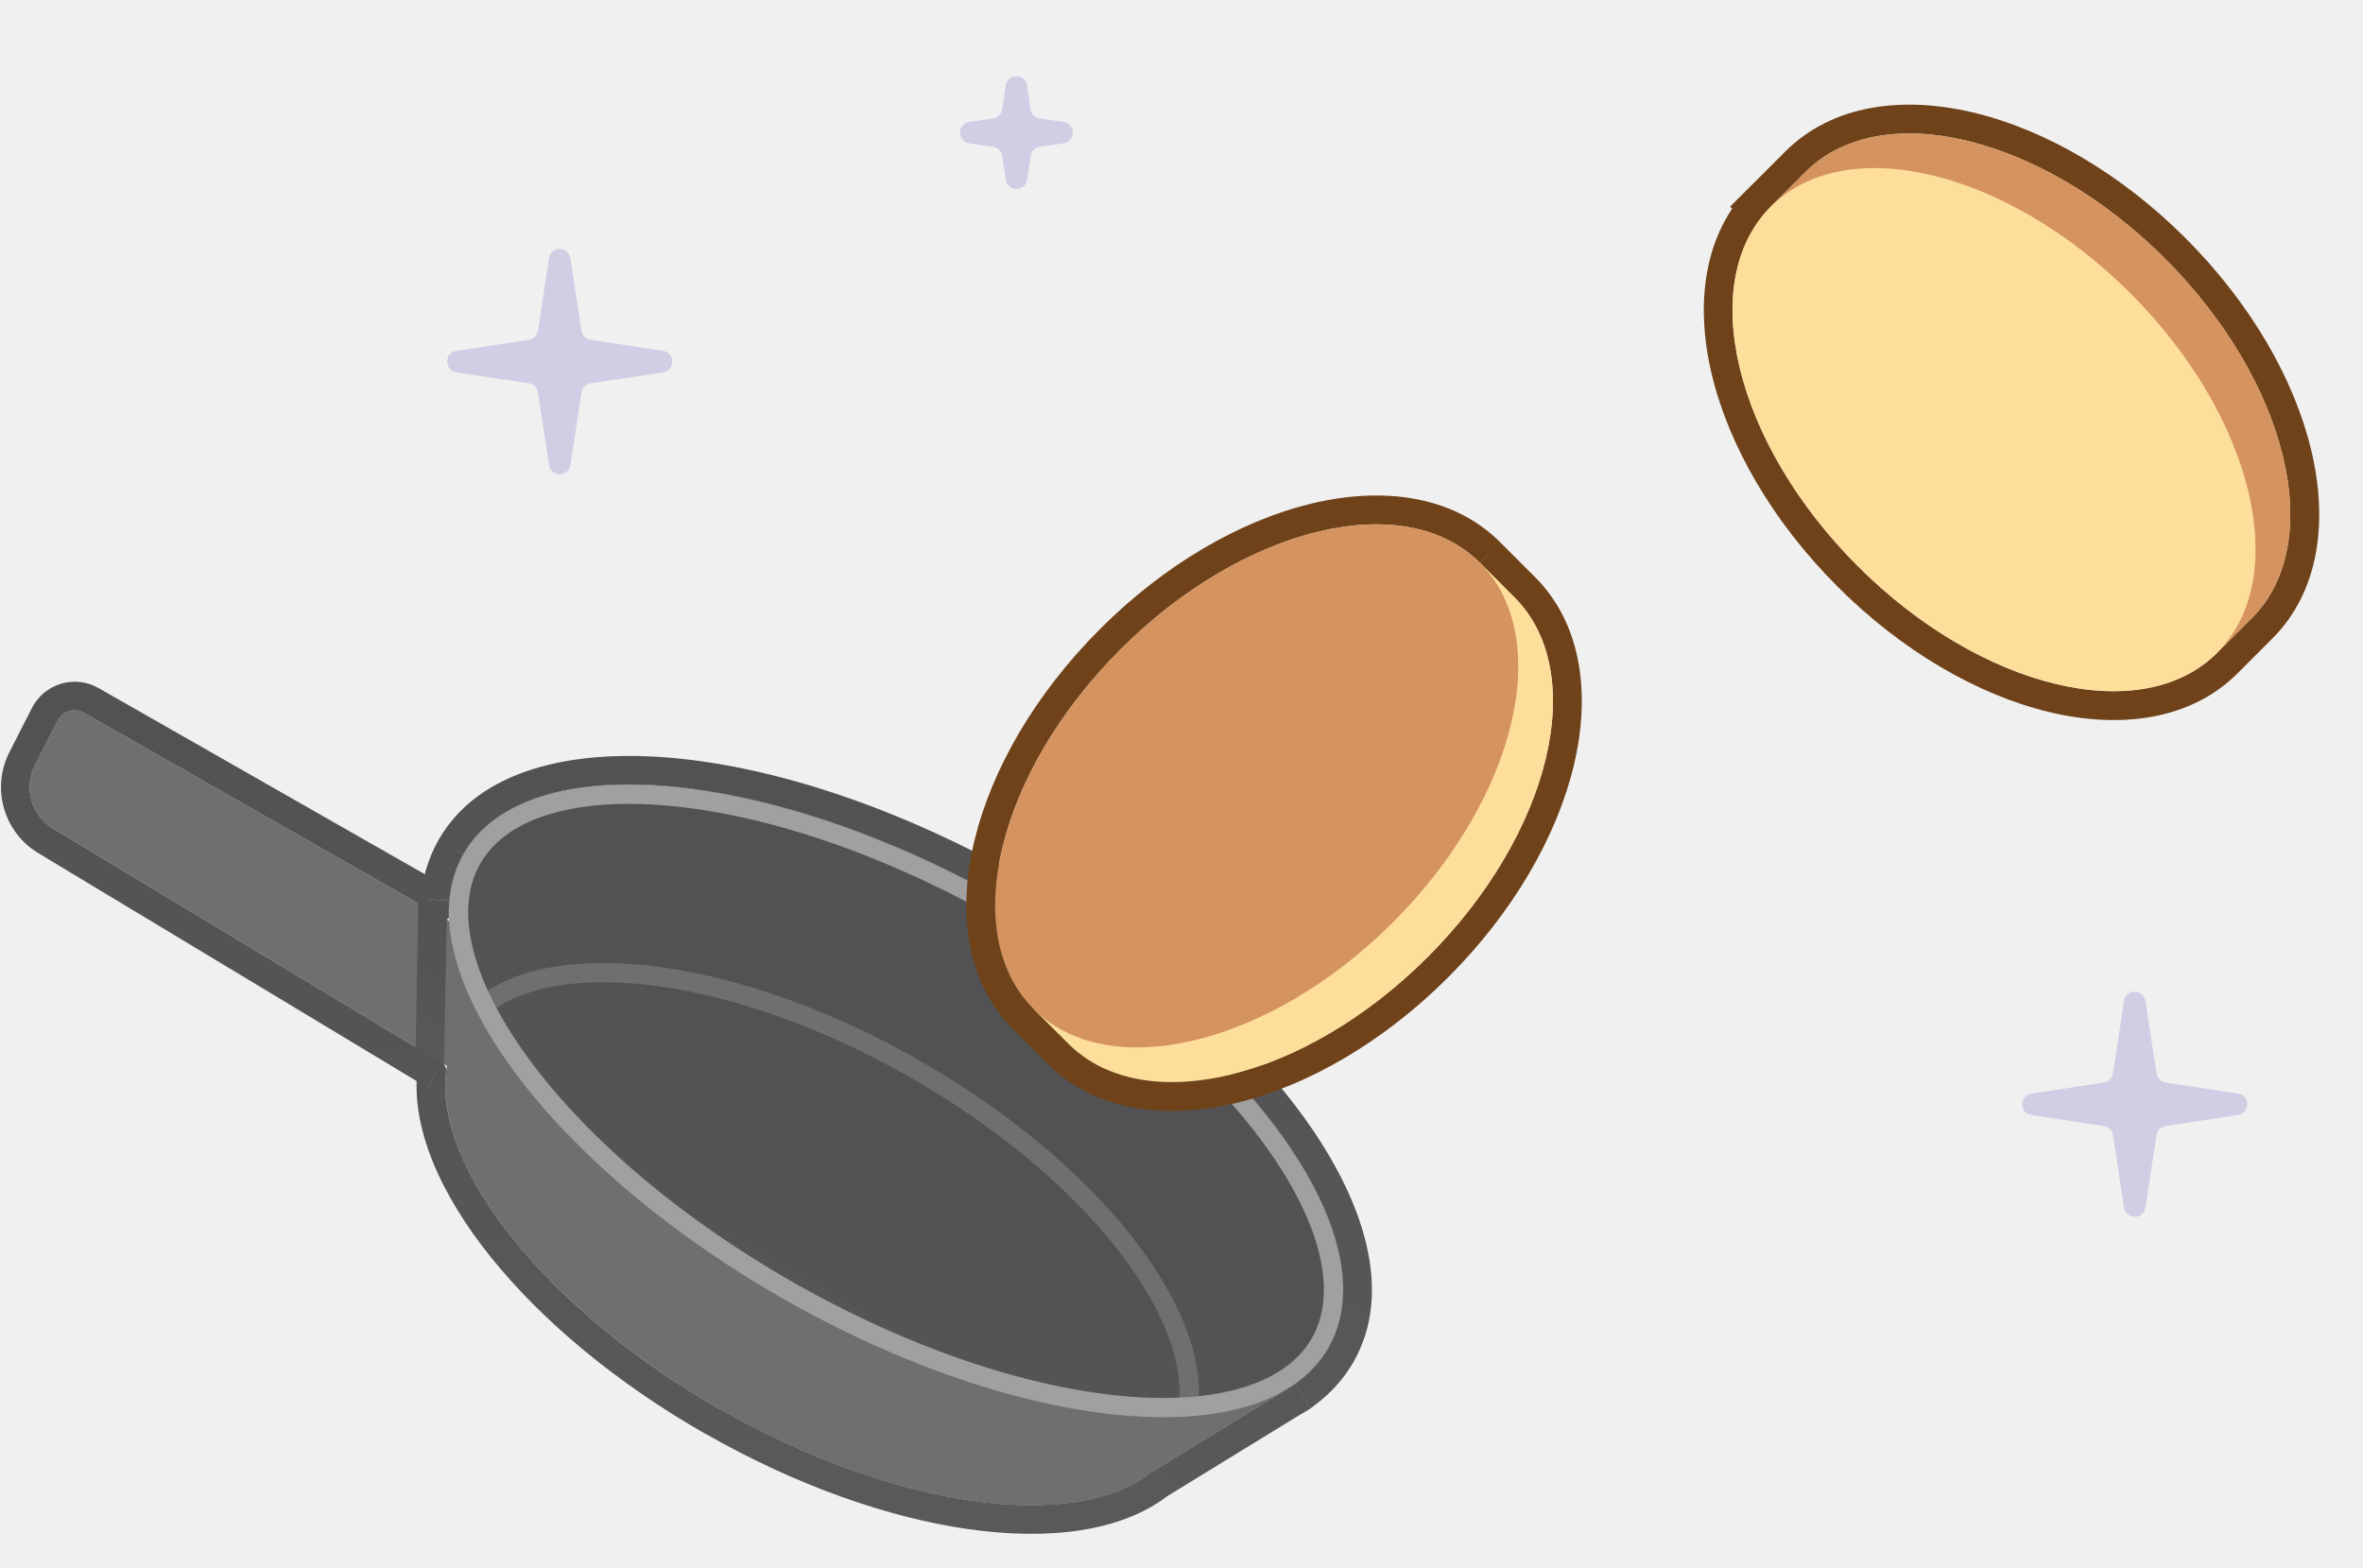
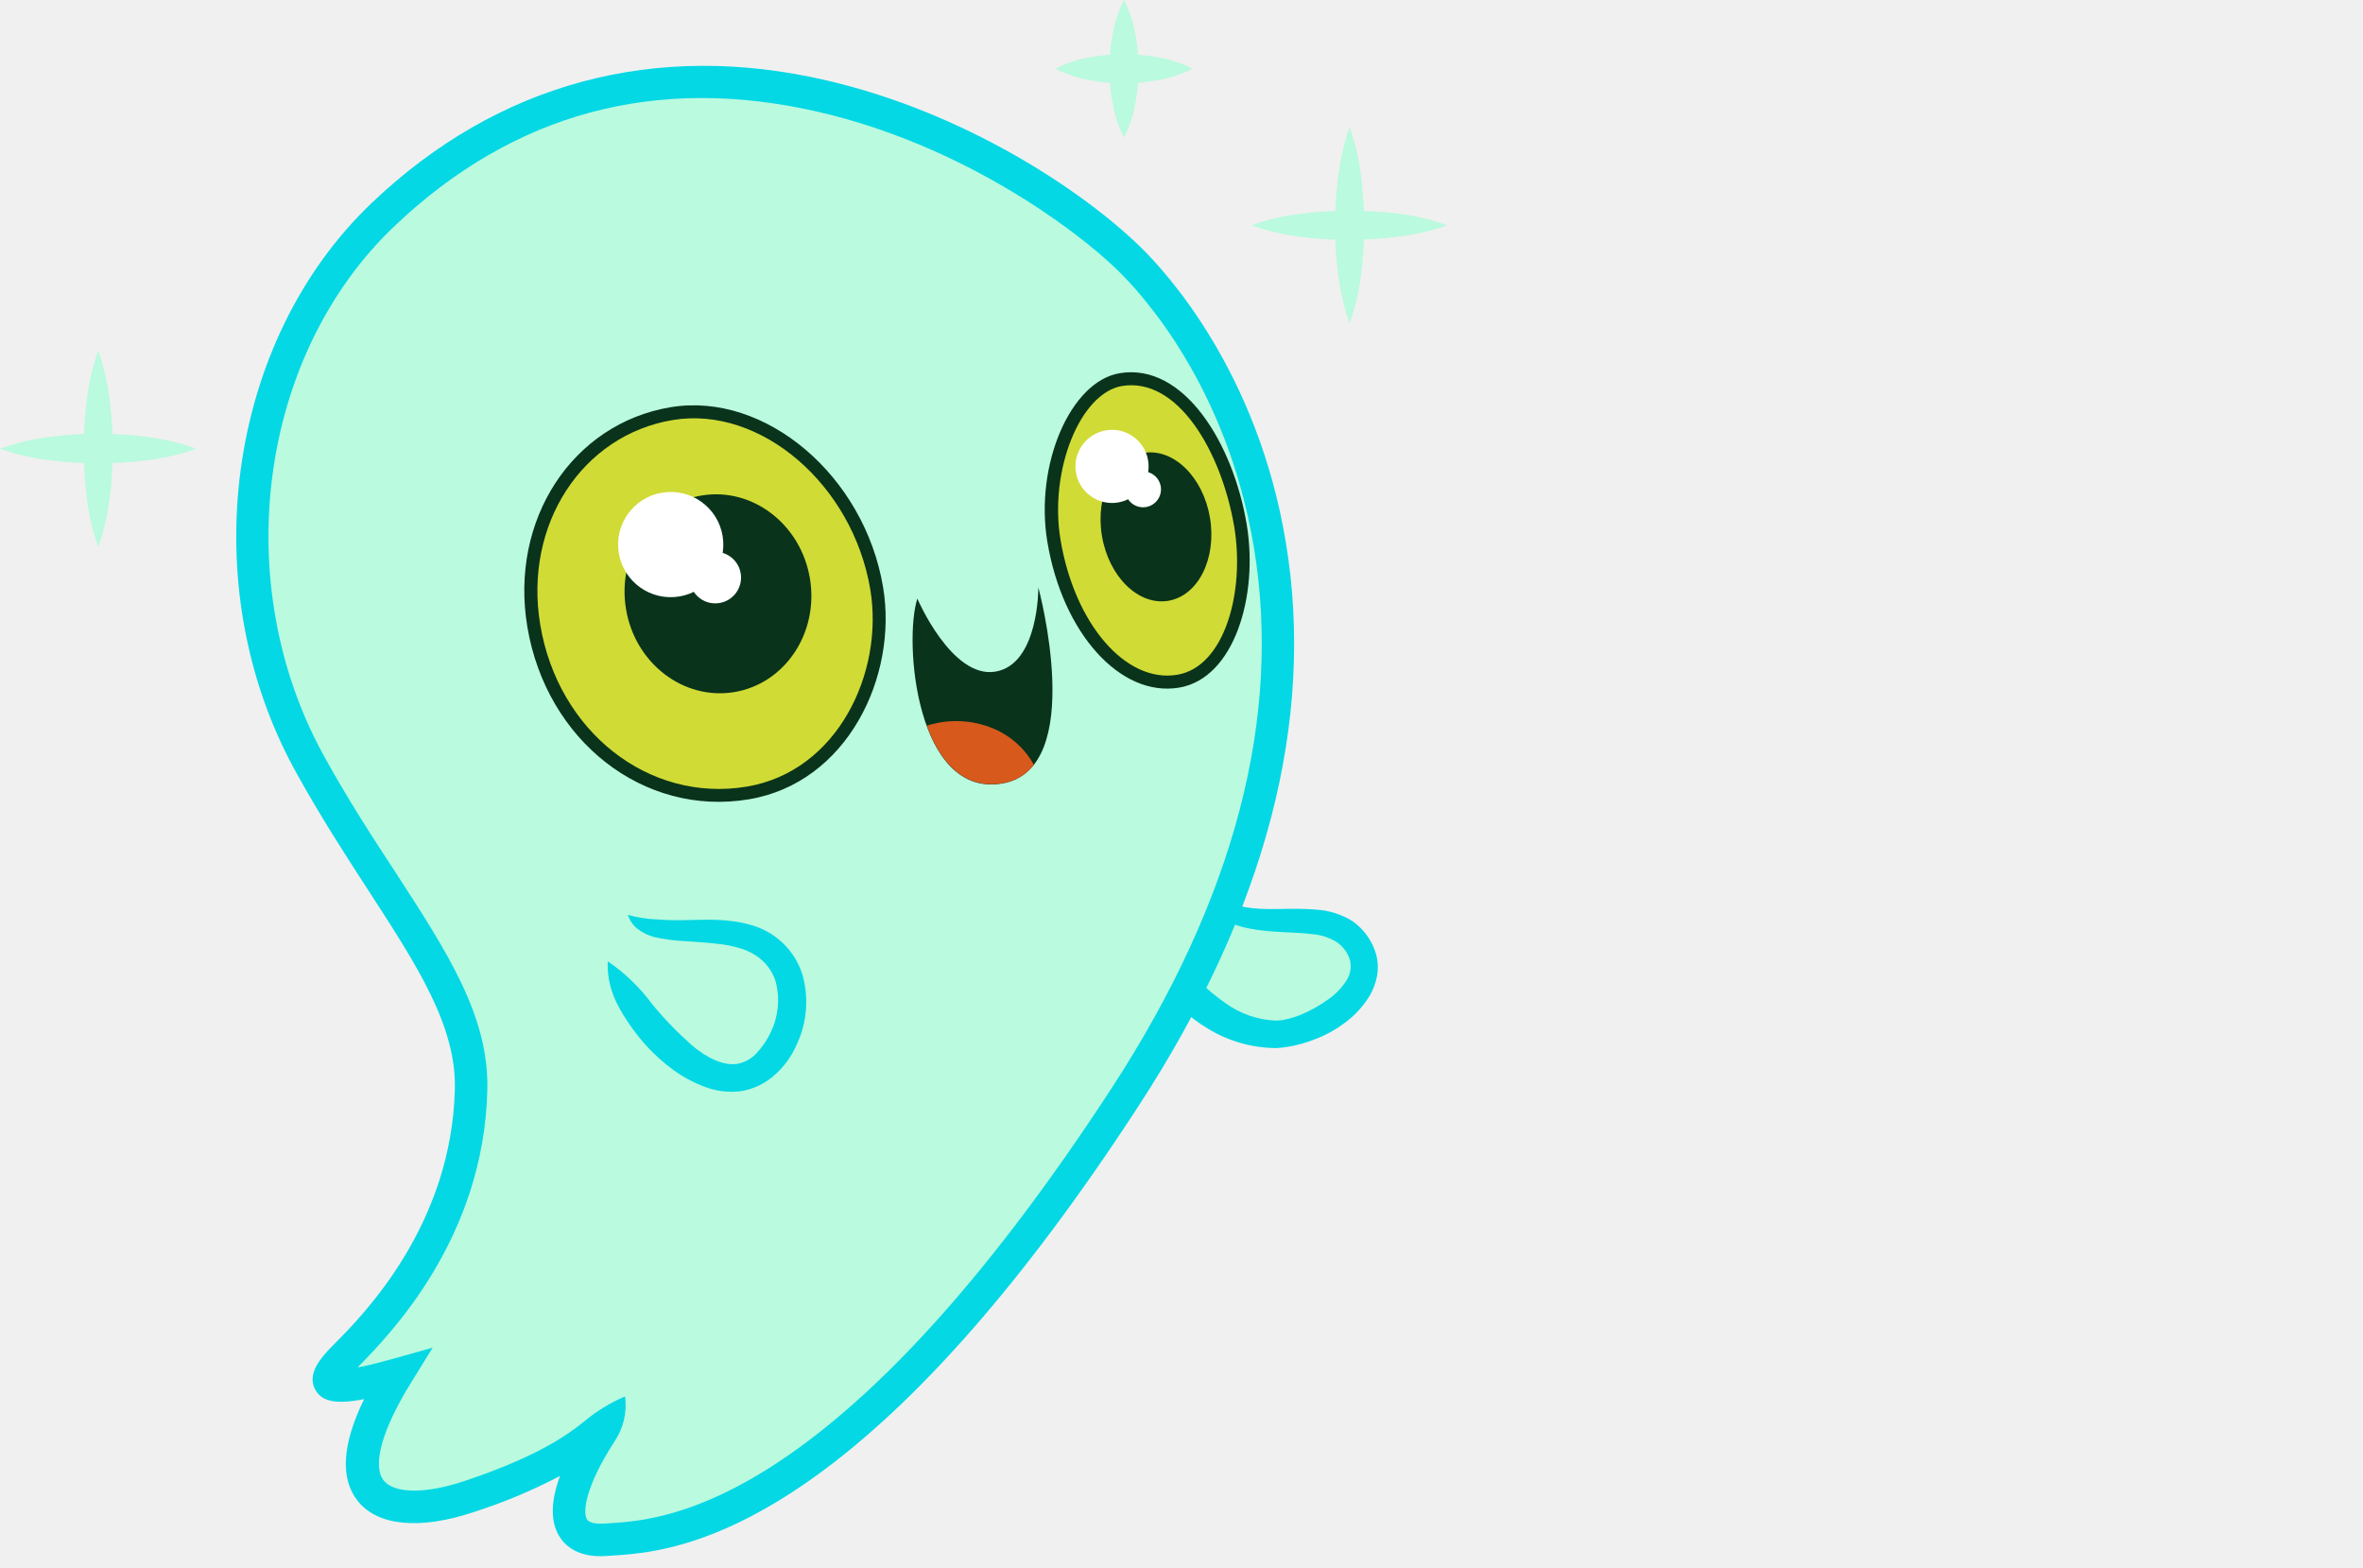
- <svg xmlns="http://www.w3.org/2000/svg" width="202" height="134" fill="none">
-   <g clip-path="url(#G)" opacity=".9">
-     <g fill="#606063">
-       <ellipse rx="35.329" ry="16.759" transform="matrix(-.868567 -.495572 -.495572 .868567 69.8631 105.917)" />
-       <path d="M96.673 126.95l14.097-8.644-72.385-41.3-.102 16.63 58.4 33.315z" />
-       <path d="M41.893 80.74L7.205 60.947a1.65 1.65 0 0 0-2.291.685l-1.93 3.79a4.13 4.13 0 0 0 1.549 5.41l35.888 21.623 1.472-11.72z" />
-     </g>
-     <ellipse fill="url(#D)" rx="42.576" ry="19.476" transform="matrix(-.868567 -.495572 -.495572 .868567 76.597 94.1158)" />
-     <g stroke-width="1.652">
-       <path stroke="#606063" d="M101.565 120.4c1.16-8.27-8.41-20.488-23.397-29.04s-30.375-10.574-36.905-5.366" />
-       <path stroke="#979797" d="M40.335 73.426c-2.407 4.22-.95 10.422 3.96 17.25 4.862 6.763 12.928 13.857 23.06 19.64s20.344 9.115 28.64 9.86c8.375.752 14.457-1.15 16.864-5.368s.95-10.422-3.96-17.25c-4.862-6.763-12.928-13.857-23.06-19.64s-20.344-9.115-28.64-9.86c-8.375-.75-14.457 1.15-16.865 5.368z" />
-     </g>
-     <path stroke="url(#E)" stroke-width="2.449" d="M36.99 77.086l-.27 14.43" />
-     <mask id="A" width="125.963" height="76.447" x="-5.031" y="57.228" fill="#000" maskUnits="userSpaceOnUse">
-       <path fill="#fff" d="M-5.03 57.228h125.963v76.447H-5.03z" />
-       <path fill-rule="evenodd" d="M61.558 120.473c-14.89-8.496-24.432-20.608-23.42-28.876.035-.287-.093-.57-.34-.72L4.534 70.833a4.13 4.13 0 0 1-1.549-5.41l1.93-3.79a1.65 1.65 0 0 1 2.291-.685L38.08 78.563c.13.075.294-.02.295-.17-.01-.325-.01-.645.006-.96l.002-.412c.018-.004.025-.008.025-.014.12-1.44.517-2.78 1.208-4 5.33-9.343 26.208-7.47 46.632 4.183s32.658 28.673 27.328 38.015c-.69 1.21-1.643 2.233-2.82 3.07.007.018.007.026.001.03l-.543.333c-.025.016-.05.03-.077.047-.047.03-.095.06-.143.088l-11.61 7.12c-6.574 5.13-21.898 3.09-36.825-5.428z" />
-     </mask>
-     <path fill="url(#F)" d="M61.558 120.473l-1.214 2.127 1.214-2.127zM4.534 70.833L3.27 72.93l1.264-2.098zm-1.55-5.4l-2.183-1.11 2.183 1.11zm1.93-3.79l2.183 1.11-2.183-1.11zm2.29-.685L8.42 58.82l-1.214 2.127zm31.177 16.486l2.446.114.002-.05v-.05l-2.45-.015zm1.235-4.416L37.5 71.802l2.127 1.214zM86.25 77.2l1.214-2.127L86.25 77.2zm27.328 38.015l2.127 1.214-2.127-1.214zm-3.363 3.433l-1.28-2.088-.012.007-.01.007 1.303 2.074zm-.077.047l-1.286-2.083 1.286 2.083zm-.143.088l-1.258-2.102-.022.014 1.28 2.088zm-11.61 7.12l-1.28-2.088-.118.073-.11.084 1.506 1.93zm12.374-7.587l1.28 2.087-1.28-2.087zm-.001-.03l1.42 1.997-1.42-1.997zM38.384 77.02l-2.45-.015 2.45.015zm-.303 1.543l1.214-2.127-1.214 2.127zm.328-1.557l-2.44-.206 2.44.206zm-.27 14.59l-2.43-.298 2.43.298zm-.34-.72l1.264-2.098-1.264 2.098zm-2.1.422c-.627 5.12 2.002 10.88 6.268 16.185 4.342 5.4 10.7 10.74 18.368 15.116l2.427-4.254c-7.222-4.12-13.08-9.084-16.978-13.93-3.974-4.942-5.61-9.37-5.224-12.52l-4.862-.596zM3.27 72.93l33.265 20.043 2.528-4.195L5.798 68.736 3.27 72.93zm-2.468-8.62a6.58 6.58 0 0 0 2.468 8.619l2.528-4.195a1.68 1.68 0 0 1-.63-2.202L.802 64.312zm1.93-3.79l-1.93 3.79 4.365 2.222 1.93-3.79-4.365-2.222zM8.42 58.82a4.1 4.1 0 0 0-5.687 1.702l4.365 2.222c-.206.406-.7.556-1.105.33L8.42 58.82zm30.876 17.617L8.42 58.82 5.99 63.073 36.868 80.7l2.427-4.254zm-3.36.882a14.58 14.58 0 0 0-.007 1.155l4.895-.16a9.68 9.68 0 0 1 .005-.767l-4.893-.227zm0-.313l-.002.412 4.898.03.002-.412-4.898-.03zm1.555-5.203c-.882 1.546-1.372 3.234-1.52 4.998l4.88.41c.094-1.116.395-2.106.895-2.982L37.5 71.802zm49.972 3.27c-10.445-5.96-21.108-9.482-29.97-10.277-8.626-.774-16.572.996-20.002 7.007l4.254 2.427c1.9-3.33 7.06-5.296 15.3-4.556 8.015.72 18.003 3.96 27.98 9.653l2.427-4.254zm28.242 41.356c3.43-6.01.9-13.752-4.145-20.784-5.194-7.225-13.65-14.612-24.097-20.572l-2.427 4.254c9.978 5.693 17.85 12.643 22.547 19.176 4.835 6.727 5.768 12.167 3.868 15.5l4.254 2.427zm-3.53 3.853c1.443-1.026 2.647-2.308 3.53-3.853L111.45 114c-.5.875-1.2 1.638-2.112 2.287l2.837 3.993zm-.68.453l.543-.333-2.56-4.175-.543.333 2.56 4.175zm-2.583-4.16l-.06.038 2.573 4.167.093-.058-2.606-4.147zm2.34 4.3l.172-.105-2.573-4.167-.115.07 2.516 4.203zm-11.588 7.106l11.6-7.12-2.56-4.175-11.61 7.12 2.56 4.176zm-39.32-5.39c7.687 4.386 15.54 7.145 22.412 8.13 6.75.966 13.057.283 17.134-2.897l-3.013-3.862c-2.498 1.95-7.14 2.81-13.426 1.9-6.166-.883-13.438-3.403-20.68-7.534l-2.427 4.254zm49.2-2.174c-1.61-.92-1.648-3.23-.066-4.2l2.56 4.175a2.46 2.46 0 0 0-.066-4.229l-2.428 4.254zm-.205-4.138a2.46 2.46 0 0 0 .205 4.138l2.428-4.254c1.56.89 1.648 3.082.204 4.11l-2.837-3.993zM40.833 77.035c-.01 1.867-2.03 3.03-3.65 2.105l2.427-4.254a2.46 2.46 0 0 0-3.675 2.119l4.898.03zM36.868 80.7a2.65 2.65 0 0 0 3.957-2.282l-4.898-.03c.01-1.722 1.872-2.796 3.368-1.942L36.868 80.7zm.316-1.55a2.46 2.46 0 0 0 3.667-1.928l-4.88-.41c.15-1.765 2.082-2.805 3.642-1.915l-2.427 4.254zm3.387 12.755c.145-1.18-.378-2.435-1.508-3.116l-2.528 4.195a1.72 1.72 0 0 1-.826-1.675l4.862.596z" mask="url(#A)" />
-     <mask id="B" width="72.832" height="72.832" x="72.421" y="32.209" fill="#000" maskUnits="userSpaceOnUse">
-       <path fill="#fff" d="M72.42 32.208h72.832v72.832H72.42z" />
-       <path fill-rule="evenodd" d="M88.356 86.256c-6.438-6.438-3.117-20.196 7.418-30.73s24.293-13.855 30.73-7.418l2.967 2.967c6.437 6.438 3.116 20.196-7.418 30.73S97.76 95.66 91.323 89.223l-2.967-2.967z" />
-     </mask>
-     <path fill="#612f01" d="M126.515 48.12l-1.744 1.744v-.003l1.746-1.74zm2.956 2.956l1.744-1.744-1.744 1.744zM90.1 84.512l.117.126.08.096.045.06.014.02-.014-.02-.045-.06-.08-.096-.117-.126L86.612 88l-.117-.126-.08-.096-.045-.06-.014-.02.014.02.045.06.08.096.117.126 3.488-3.488zm7.418-27.242c-5 5-8.2 10.684-9.42 15.736-1.23 5.1-.38 9.125 2.002 11.506L86.612 88c-4.056-4.056-4.763-10.13-3.31-16.15 1.465-6.07 5.192-12.532 10.727-18.067l3.488 3.488zm27.243-7.418c-2.382-2.38-6.407-3.233-11.507-2.002-5.05 1.22-10.736 4.42-15.736 9.42L94.03 53.78c5.535-5.535 11.997-9.262 18.067-10.727 6.022-1.454 12.095-.747 16.152 3.31l-3.488 3.488zm.01.01l3.48-3.497c.004.005.01.01.014.015l-3.493 3.482zm2.958 2.958l-2.956-2.956 3.488-3.488 2.956 2.956-3.488 3.488zM120.31 80.06c5-5 8.2-10.684 9.42-15.736 1.23-5.1.38-9.125-2.002-11.506l3.488-3.488c4.056 4.056 4.762 10.13 3.31 16.15-1.465 6.07-5.192 12.532-10.727 18.067l-3.488-3.488zM93.067 87.48c2.38 2.38 6.406 3.233 11.506 2.002 5.052-1.22 10.736-4.42 15.736-9.42l3.488 3.488c-5.535 5.535-11.996 9.26-18.067 10.727-6.022 1.454-12.095.747-16.15-3.31l3.488-3.488zM90.1 84.512l2.967 2.967-3.488 3.488L86.612 88l3.488-3.488z" mask="url(#B)" />
-     <path fill="#fedc90" d="M91.323 89.223c6.438 6.438 20.197 3.117 30.73-7.418s13.855-24.293 7.417-30.73l-2.967-2.967-38.148 38.148 2.967 2.967z" />
-     <path fill="#d1884f" d="M88.356 86.256c6.438 6.438 20.196 3.117 30.73-7.418s13.855-24.293 7.418-30.73-20.196-3.117-30.73 7.418-13.855 24.293-7.418 30.73z" />
-     <mask id="C" width="72.832" height="72.832" x="135.487" y="-1.088" fill="#000" maskUnits="userSpaceOnUse">
-       <path fill="#fff" d="M135.487-1.088h72.832v72.832h-72.832z" />
-       <path fill-rule="evenodd" d="M189.586 55.758l-.052.052c-6.438 6.438-20.196 3.117-30.73-7.418s-13.856-24.292-7.42-30.73h0l2.967-2.967c6.438-6.438 20.196-3.117 30.73 7.418s13.855 24.293 7.417 30.73l-2.914 2.915z" />
-     </mask>
-     <path fill="#612f01" d="M189.586 55.758l-1.757-1.73.007-.006.006-.006 1.744 1.744zm-38.2-38.095l1.744-1.744 1.744 1.744-1.744 1.744-1.744-1.744zm0 0l-1.744 1.744-1.744-1.744 1.744-1.744 1.744 1.744zm2.967-2.967l-1.744-1.744 1.744 1.744zM192.5 52.843l1.744 1.744-1.744-1.744zm-4.7 1.223l.04-.04 3.513 3.463-.064.065-3.488-3.488zm-27.243-7.418c5 5 10.685 8.2 15.737 9.42 5.1 1.23 9.125.38 11.506-2.002l3.488 3.488c-4.056 4.056-10.13 4.763-16.152 3.31-6.07-1.465-12.532-5.192-18.066-10.727l3.487-3.488zm-7.418-27.242c-2.38 2.382-3.232 6.406-2 11.506 1.22 5.052 4.42 10.736 9.42 15.736l-3.487 3.488c-5.535-5.535-9.262-11.996-10.727-18.066-1.454-6.022-.747-12.095 3.308-16.15l3.488 3.487zm0-3.488h0l-3.488 3.488 3.488-3.488zm2.967.52l-2.967 2.967-3.488-3.488 2.967-2.967 3.488 3.488zm27.243 7.418c-5-5-10.685-8.2-15.736-9.42-5.1-1.23-9.125-.38-11.507 2.002l-3.488-3.488c4.057-4.056 10.13-4.763 16.152-3.31 6.07 1.465 12.532 5.192 18.067 10.727l-3.488 3.488zm7.417 27.242c2.382-2.38 3.234-6.406 2.003-11.506-1.22-5.052-4.42-10.736-9.42-15.736l3.488-3.488c5.534 5.534 9.26 11.996 10.726 18.067 1.454 6.022.747 12.095-3.31 16.15l-3.488-3.488zm-2.914 2.915l2.914-2.915 3.488 3.488-2.914 2.915-3.488-3.488z" mask="url(#C)" />
-     <path fill="#d1884f" d="M192.5 52.842c6.437-6.438 3.116-20.196-7.418-30.73s-24.293-13.855-30.73-7.418l-2.967 2.967 38.148 38.148 2.967-2.967z" />
-     <path fill="#fedc90" d="M189.534 55.8c6.437-6.438 3.116-20.196-7.418-30.73s-24.293-13.855-30.73-7.418-3.117 20.196 7.417 30.73 24.293 13.855 30.73 7.418z" />
-     <g fill="#aea0d6">
-       <path d="M48.762 22.074c-.16-1.047-1.67-1.047-1.828 0l-.945 6.202c-.06.4-.375.714-.775.775l-6.202.945c-1.047.16-1.047 1.67 0 1.83l6.202.945c.4.06.714.375.775.775l.945 6.202c.16 1.047 1.67 1.047 1.828 0l.945-6.202c.06-.4.375-.714.775-.775l6.202-.945c1.047-.16 1.047-1.67 0-1.83l-6.202-.945c-.4-.06-.714-.375-.775-.775l-.945-6.202zM183.4 85.57c-.16-1.047-1.67-1.047-1.828 0l-.945 6.202c-.06.4-.375.714-.775.775l-6.202.945c-1.047.16-1.047 1.67 0 1.828l6.202.945c.4.06.714.375.775.775l.945 6.2c.16 1.048 1.67 1.048 1.828 0l.945-6.2c.06-.4.375-.714.775-.775l6.202-.945c1.048-.16 1.048-1.67 0-1.83l-6.202-.945c-.4-.06-.714-.375-.775-.775l-.945-6.202zM85.974 7.308c.16-1.047 1.67-1.047 1.83 0l.3 2.04c.06.4.375.714.775.775l2.04.3c1.047.16 1.047 1.67 0 1.83l-2.04.3c-.4.06-.714.375-.775.775l-.3 2.04c-.16 1.047-1.67 1.047-1.83 0l-.3-2.04c-.06-.4-.375-.714-.775-.775l-2.04-.3c-1.047-.16-1.047-1.67 0-1.83l2.04-.3c.4-.06.714-.375.775-.775l.3-2.04z" opacity=".5" />
+ <svg xmlns="http://www.w3.org/2000/svg" xmlns:xlink="http://www.w3.org/1999/xlink" viewBox="0 0 202 134">
+   <defs>
+     <style>.cls-1,.cls-7{fill:#bafadf;}.cls-2{fill:#04d8e4;}.cls-3{fill:#d0db35;}.cls-4{fill:#09331b;}.cls-5{fill:#fff;}.cls-6{fill:#d7591c;}.cls-7{opacity:0;}</style>
+     <symbol id="Casper" data-name="Casper" viewBox="0 0 172.37 225.25">
+       <path class="cls-1" d="M146.71,138.19c5.47,10.63,19.8,4.37,23.13,13.18,2.54,6.72-6.8,11.28-13.41,11.28-6.83,0-17-7.9-18.38-21.88" />
+       <path class="cls-2" d="M146.71,138.19c1.45,1.11,2.65,2,3.9,2.8a14.62,14.62,0,0,0,4,1.79c2.94.84,6.18.94,9.67,1.84a11.9,11.9,0,0,1,5.22,2.65,9.39,9.39,0,0,1,2.78,5.65,7.74,7.74,0,0,1-.41,3.34,9.62,9.62,0,0,1-1.6,2.78,14.61,14.61,0,0,1-4.57,3.55,18.58,18.58,0,0,1-5.2,1.76,19.36,19.36,0,0,1-5.64.31,20.32,20.32,0,0,1-10-4.7,22.56,22.56,0,0,1-6.33-8.7,13.36,13.36,0,0,1-.5-10.49,77.55,77.55,0,0,1,4.66,8.52,29.82,29.82,0,0,0,5.35,7.11,14.14,14.14,0,0,0,7.39,4.07c.33,0,.65.07,1,.08l1.06-.06a13.56,13.56,0,0,0,2.16-.37,21.12,21.12,0,0,0,4.1-1.5,10.55,10.55,0,0,0,3.28-2.36,4.07,4.07,0,0,0,1.14-3,4.92,4.92,0,0,0-.45-1.65,5.37,5.37,0,0,0-1-1.43,8.2,8.2,0,0,0-3.45-1.88c-2.87-.88-6.29-1.24-9.62-2.51A14.17,14.17,0,0,1,149,143,7.39,7.39,0,0,1,146.71,138.19Z" />
+       <path class="cls-1" d="M31.42,150.42C27.17,173.13,9.55,185,5,188.32s-3.34,4.86,7.9,3.64c-14.89,17-5.47,22.49,7.9,20.36s19.14-5.17,23.39-8.2c-10.63,10.93-10.94,17.62-3.65,18.22s34.86,6.08,90-54.07S164,56.86,152.33,41c-13.43-18.23-62-59.47-112.1-25.52-23.58,16-35.85,50.73-25.1,81.42C23.29,120.16,34.23,135.44,31.42,150.42Z" />
+       <path class="cls-2" d="M46.86,225.25a53.7,53.7,0,0,1-5.6-.33l-.93-.09c-4.7-.39-6.32-2.88-6.86-4.34-.91-2.43-.34-5.44,1.69-9a82.94,82.94,0,0,1-14,3.3c-8.64,1.37-15-.32-17.36-4.65-2.12-3.83-.92-9,3.56-15.27-4.45.11-6.42-.7-7.15-2.59-1.08-2.78,2-5,3.28-6l.69-.5C9.37,182.06,25.08,170.68,29,150c1.78-9.51-2.58-19.54-8.1-32.23-2.57-5.91-5.48-12.61-8.08-20C2,67,13.21,30.74,38.83,13.39,61-1.63,86-4.07,111,6.34c20.13,8.36,35.93,23.09,43.35,33.15C157.79,44.17,169,61.5,169,88c0,27.89-12.33,55.46-36.62,81.94C86.85,219.63,59.72,225.25,46.86,225.25Zm.19-24.19a9.92,9.92,0,0,1-2.71,6.53c-5.75,6.32-6.63,10-6.19,11.15.3.8,1.75,1,2.59,1.11l1,.1c4.11.41,12.66,1.25,26.63-4.91,17.72-7.82,38-24.13,60.35-48.46,23.42-25.53,35.3-52,35.3-78.56,0-25-10.49-41.19-13.71-45.56-5.67-7.69-20.73-23-41.24-31.5C85.33,1.09,62.64,3.3,41.63,17.53,17.83,33.65,7.46,67.4,17.49,96.05c2.54,7.24,5.42,13.85,8,19.69,5.86,13.47,10.49,24.12,8.43,35.14h0c-4.25,22.68-21.18,34.94-26.74,39l0,0c1.25,0,3-.13,5.52-.4l6.37-.69-4.22,4.82c-5.52,6.3-8,11.58-6.57,14.11,1.25,2.27,6,3.11,12.2,2.13,10.31-1.64,15.86-3.81,19.68-6A25.4,25.4,0,0,1,47.05,201.06Z" />
+       <path class="cls-3" d="M105.7,84.72C105.7,68.43,93.63,53,79,53s-26.3,12.41-26.3,28.71,11.54,30.83,28.25,30.83C95.58,112.52,105.7,98.39,105.7,84.72Z" />
+       <path class="cls-4" d="M80.94,113.52c-16.4,0-29.25-14-29.25-31.83C51.69,65,63.68,52,79,52c14.76,0,27.71,15.3,27.71,32.74C106.7,98.63,96.35,113.52,80.94,113.52ZM79,54c-14.19,0-25.3,12.17-25.3,27.71,0,16.73,12,29.83,27.25,29.83,14.21,0,23.76-13.86,23.76-26.8C104.7,68.34,92.69,54,79,54Z" />
+       <path class="cls-3" d="M162.51,84.39c0-12.92-5.47-25.19-14.46-25.19-7,0-14.25,11.25-14.25,22.78,0,12.93,6.25,24.47,15.3,24.47C157,106.45,162.51,95.24,162.51,84.39Z" />
+       <path class="cls-4" d="M149.1,107.45c-9.14,0-16.3-11.19-16.3-25.47,0-12,7.55-23.78,15.25-23.78,10,0,15.46,13.5,15.46,26.19C163.51,95.53,157.72,107.45,149.1,107.45Zm-1-47.25c-6.57,0-13.25,11-13.25,21.78,0,13.16,6.28,23.47,14.3,23.47,7.42,0,12.41-10.89,12.41-21.06C161.51,72.67,156.79,60.2,148.05,60.2Z" />
+       <ellipse class="cls-4" cx="81.47" cy="81.53" rx="14.35" ry="15.34" />
+       <circle class="cls-5" cx="75.54" cy="72.86" r="8.1" />
+       <circle class="cls-5" cx="81.47" cy="79" r="3.97" />
+       <ellipse class="cls-4" cx="149.67" cy="82.45" rx="8.43" ry="11.54" />
+       <path class="cls-4" d="M111.62,87.31s3.19,13.06,10,13.06,8.66-11.7,8.66-11.7,2.88,28.86-10.48,28.86S108.43,93.53,111.62,87.31Z" />
+       <path class="cls-6" d="M119.93,109a14.75,14.75,0,0,0-10.09-2.15c1.11,5.86,4,10.65,10,10.65a7.59,7.59,0,0,0,5.27-2A12.67,12.67,0,0,0,119.93,109Z" />
+       <path class="cls-1" d="M59.67,128c3.95,5.78,17.3,2.21,21.8,10.49,3.72,6.83-2.28,17-8.88,17-6.84,0-13.68-9.95-17.17-21" />
+       <path class="cls-2" d="M59.67,128A18.38,18.38,0,0,0,64,129.44a38.49,38.49,0,0,0,4.42.84c3.08.45,6.4.8,9.68,2.38a11.61,11.61,0,0,1,4.36,3.52,11.38,11.38,0,0,1,2.19,5.28A15.36,15.36,0,0,1,82,152a13.31,13.31,0,0,1-3.92,3.92,10.19,10.19,0,0,1-5.69,1.72A11.49,11.49,0,0,1,66.88,156a20,20,0,0,1-4.22-3.28A28.23,28.23,0,0,1,57,144.36c-1.41-3-2.35-6.24-1.56-9.81a28.45,28.45,0,0,1,5.67,7.66,55.63,55.63,0,0,0,5,7.25c1.82,2.14,4.15,3.92,6.4,3.94a5.38,5.38,0,0,0,3.19-1.13,12.3,12.3,0,0,0,2.67-2.8A11.25,11.25,0,0,0,80.43,142a7.18,7.18,0,0,0-1.32-3.4,7.38,7.38,0,0,0-1.25-1.37,9,9,0,0,0-1.61-1.11,17.9,17.9,0,0,0-4-1.53c-1.44-.43-3-.75-4.52-1.14A27.07,27.07,0,0,1,63,132a7.36,7.36,0,0,1-2.15-1.55A4.38,4.38,0,0,1,59.67,128Z" />
+       <circle class="cls-5" cx="144.53" cy="72.16" r="5.63" />
+       <circle class="cls-5" cx="148.66" cy="76.43" r="2.76" />
+     </symbol>
+     <symbol id="New_Symbol_3" data-name="New Symbol 3" viewBox="0 0 244.21 162">
+       <path class="cls-1" d="M10.12,36.1a23.87,23.87,0,0,1,1.17,5.06,39.2,39.2,0,0,1,.33,5.06,39,39,0,0,1-.32,5.06,23.76,23.76,0,0,1-1.18,5.06,23.17,23.17,0,0,1-1.18-5.06,40.17,40.17,0,0,1,0-10.12A23.9,23.9,0,0,1,10.12,36.1Z" />
+       <path class="cls-1" d="M20.24,46.22a23.9,23.9,0,0,1-5.06,1.18,39.18,39.18,0,0,1-5.06.32,39.07,39.07,0,0,1-5.06-.32A23.17,23.17,0,0,1,0,46.22,23.76,23.76,0,0,1,5.06,45a39.55,39.55,0,0,1,10.12,0A23.87,23.87,0,0,1,20.24,46.22Z" />
+       <path class="cls-1" d="M139,13.09a23.62,23.62,0,0,1,1.18,5.06,39,39,0,0,1,.32,5.06,37.47,37.47,0,0,1-.32,5.06A23.09,23.09,0,0,1,139,33.32a24.29,24.29,0,0,1-1.18-5.05,39.18,39.18,0,0,1-.32-5.06,40.81,40.81,0,0,1,.33-5.06A23.59,23.59,0,0,1,139,13.09Z" />
+       <path class="cls-1" d="M149.07,23.21A23.59,23.59,0,0,1,144,24.38a40.81,40.81,0,0,1-5.06.33,39.18,39.18,0,0,1-5.06-.32,24.29,24.29,0,0,1-5-1.18,23.09,23.09,0,0,1,5-1.18,37.47,37.47,0,0,1,5.06-.32A39,39,0,0,1,144,22,23.62,23.62,0,0,1,149.07,23.21Z" />
+       <path class="cls-1" d="M115.76,0a12.29,12.29,0,0,1,1.18,3.54,19.26,19.26,0,0,1,.32,3.54,18.43,18.43,0,0,1-.32,3.54,12.29,12.29,0,0,1-1.18,3.54,12.57,12.57,0,0,1-1.17-3.54,18.43,18.43,0,0,1-.32-3.54,19.26,19.26,0,0,1,.32-3.54A12.57,12.57,0,0,1,115.76,0Z" />
+       <path class="cls-1" d="M122.84,7.08a12.57,12.57,0,0,1-3.54,1.17,19.28,19.28,0,0,1-3.54.33,19.23,19.23,0,0,1-3.53-.32,12.61,12.61,0,0,1-3.54-1.18,12.29,12.29,0,0,1,3.54-1.18,19.69,19.69,0,0,1,7.07,0A12.93,12.93,0,0,1,122.84,7.08Z" />
+       <use width="172.36" height="225.25" transform="matrix(0.66, -0.11, 0.11, 0.66, 11.21, 16.31)" xlink:href="#Casper" />
+       <rect class="cls-7" width="244.21" height="162" />
+     </symbol>
+   </defs>
+   <g id="Layer_2" data-name="Layer 2">
+     <g id="Layer_3" data-name="Layer 3">
+       <use width="244.21" height="162" transform="scale(0.83 0.83)" xlink:href="#New_Symbol_3" />
    </g>
  </g>
-   <defs>
-     <linearGradient id="D" x1="42.576" x2="42.576" y1="0" y2="38.952" gradientUnits="userSpaceOnUse">
-       <stop stop-color="#404042" />
-       <stop offset="1" stop-color="#48484b" />
-     </linearGradient>
-     <linearGradient id="E" x1="40.016" x2="33.695" y1="78.836" y2="89.766" gradientUnits="userSpaceOnUse">
-       <stop stop-color="#404042" />
-       <stop offset="1" stop-color="#48484b" />
-     </linearGradient>
-     <linearGradient id="F" x1="60.591" x2="55.695" y1="65.065" y2="126.187" gradientUnits="userSpaceOnUse">
-       <stop stop-color="#404042" />
-       <stop offset="1" stop-color="#48484b" />
-     </linearGradient>
-     <clipPath id="G">
-       <path fill="#fff" d="M0 0h202v133.654H0z" />
-     </clipPath>
-   </defs>
</svg>
